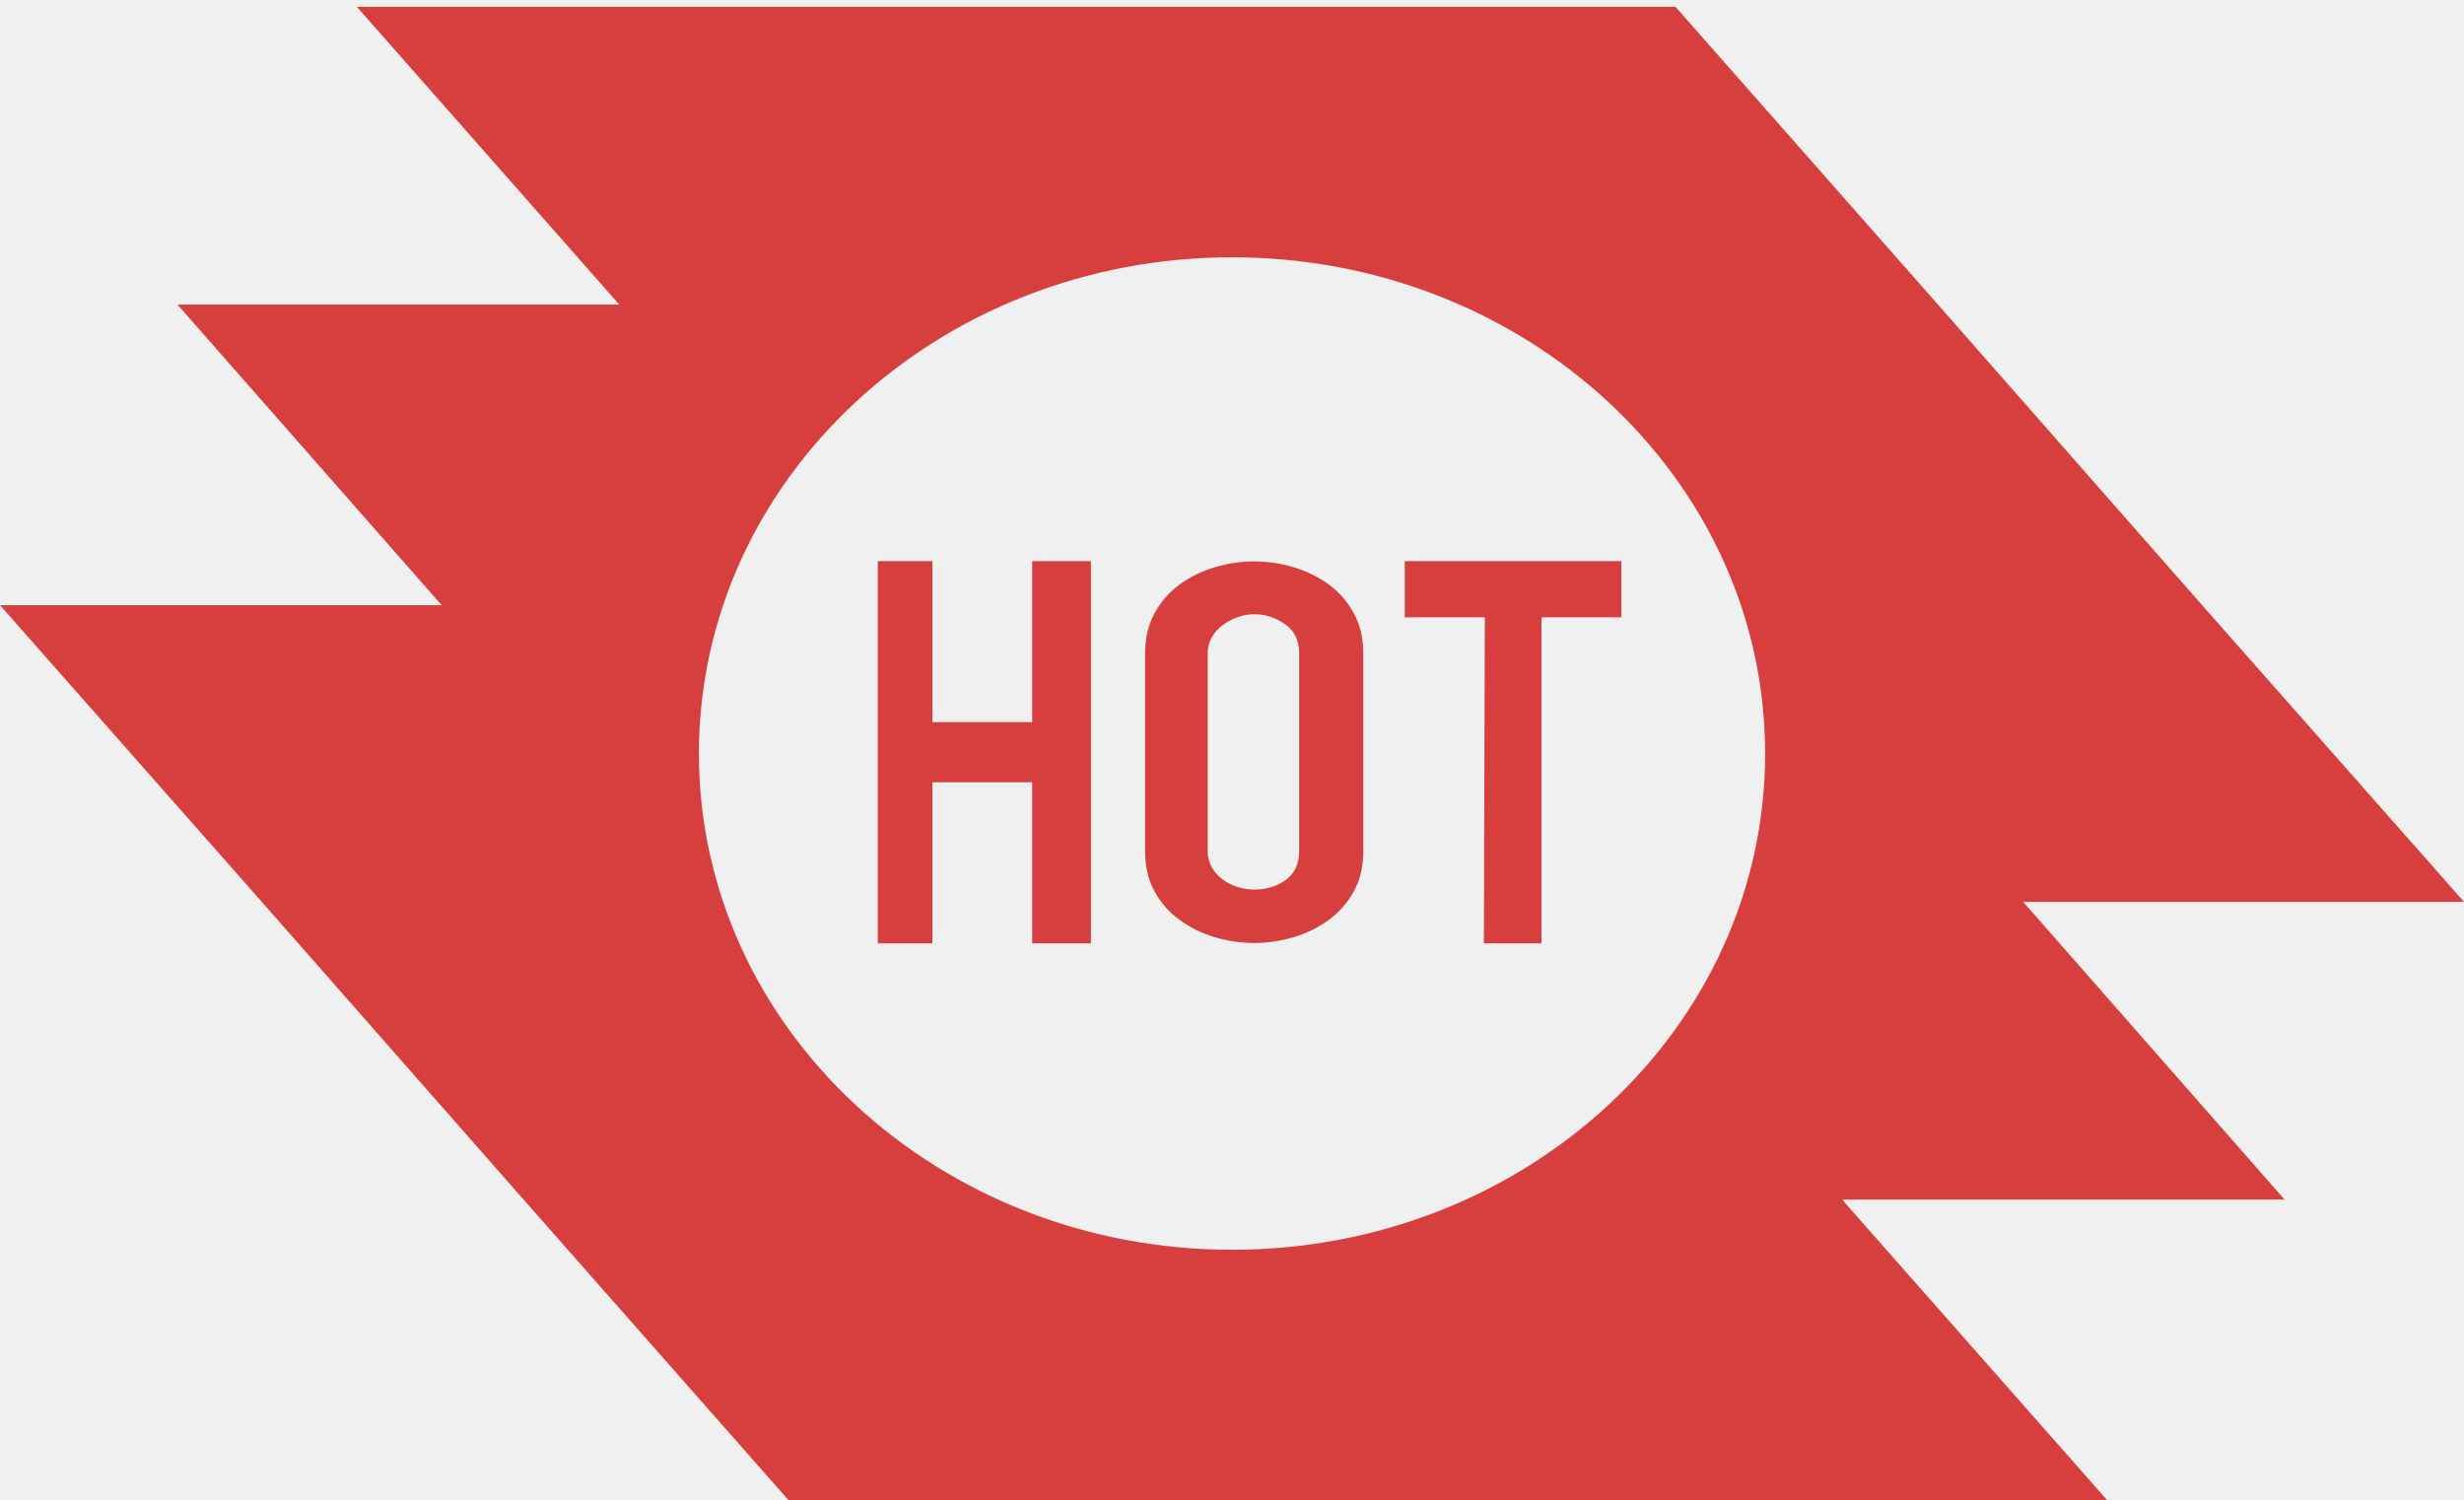
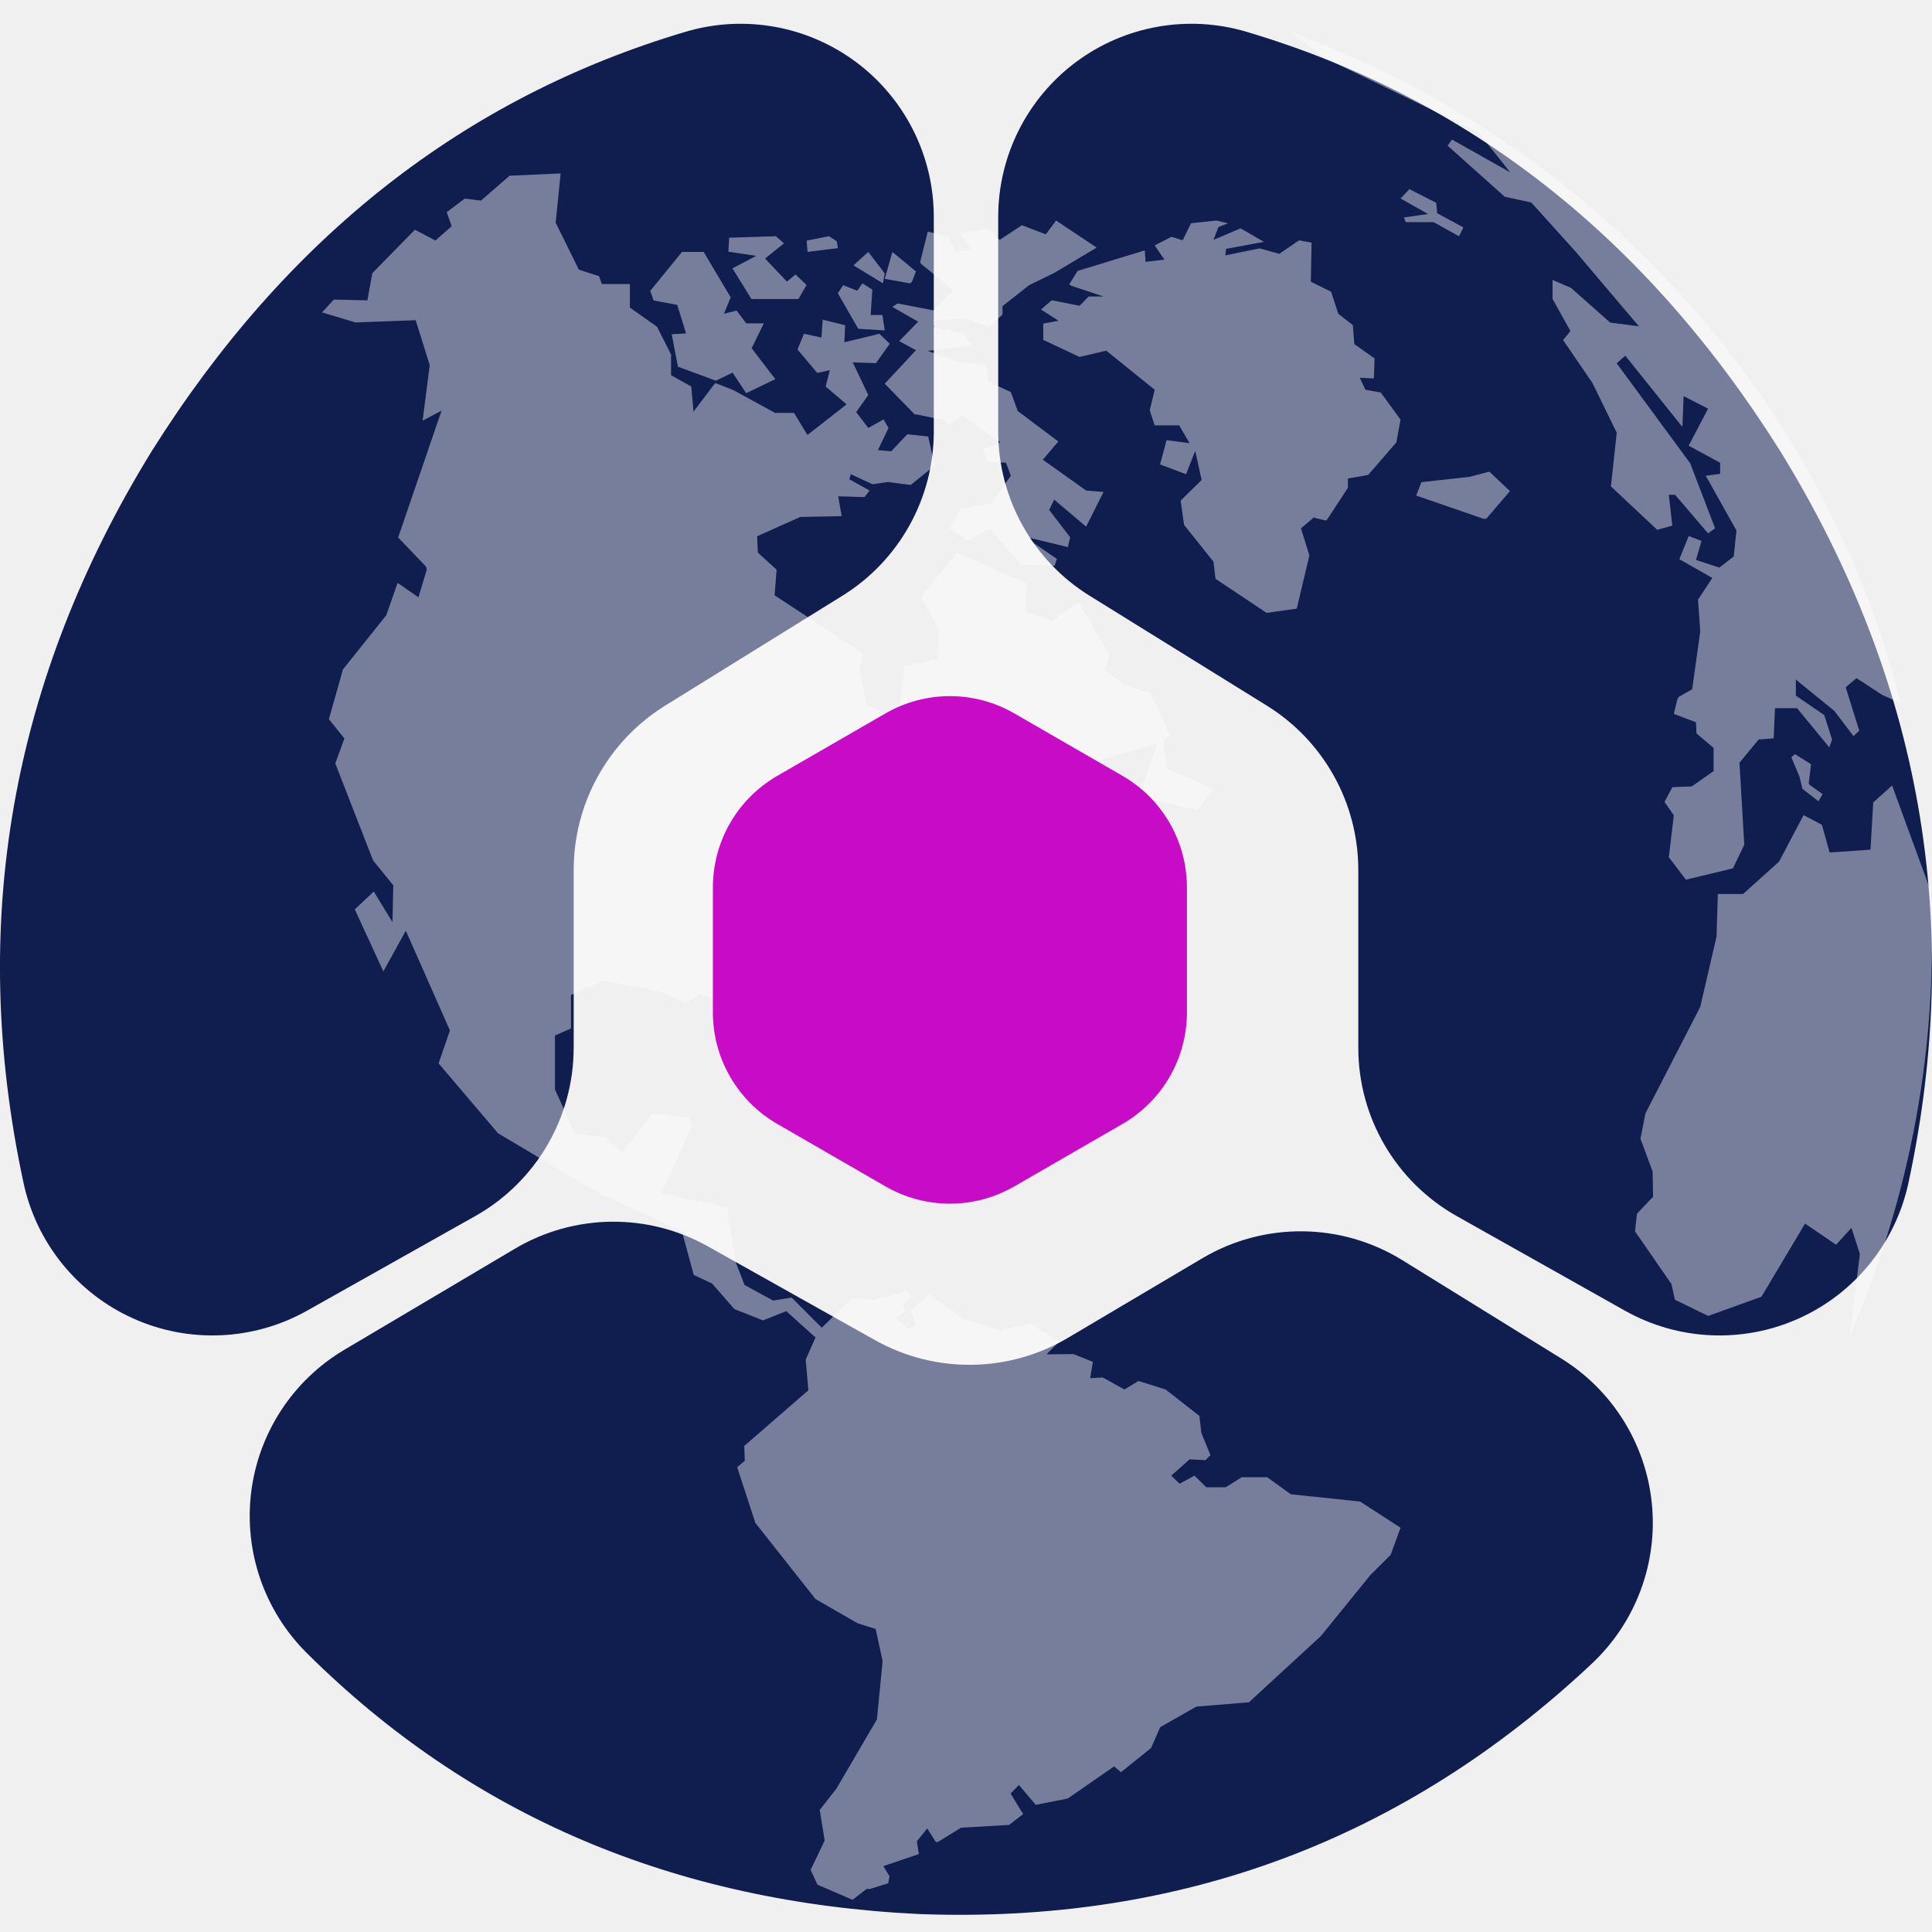
- <svg xmlns="http://www.w3.org/2000/svg" id="svg4247" version="1.1" xml:space="preserve" width="194.674" height="118.5" viewBox="0 0 194.674 118.5">
-   <defs id="defs4251">
-     <clipPath clipPathUnits="userSpaceOnUse" id="clipPath4265">
-       <path d="M 0,122.8 H 396.5 V 0 H 0 Z" id="path4267" />
-     </clipPath>
-   </defs>
-   <g id="g4255" transform="matrix(1.25,0,0,-1.25,0,118.5)">
-     <g id="g4269" transform="translate(205.4804,73.0588)" />
-     <g id="g4273" transform="translate(211.8681,73.0588)" />
-     <g id="g4277" transform="translate(246.1811,79.8523)" />
-     <g id="g4281" transform="translate(252.8222,73.0588)" />
-     <g id="g4313" transform="translate(189.6283,40.822)" />
-     <g id="g4317" transform="translate(207.1688,39.8079)" />
-     <g id="g4381" transform="translate(76.3354,40.9812)">
-       <path d="m 0,0 c 0,-0.817 0.452,-1.426 1.004,-1.812 0.552,-0.391 1.204,-0.596 1.955,-0.596 0.75,0 1.405,0.205 1.956,0.596 0.55,0.386 0.863,0.995 0.863,1.812 v 12.53 c 0,0.82 -0.313,1.428 -0.863,1.815 -0.551,0.388 -1.206,0.649 -1.956,0.649 -0.751,0 -1.403,-0.261 -1.955,-0.649 C 0.452,13.958 0,13.35 0,12.53 Z m -3.958,12.537 c 0,0.952 0.202,1.801 0.604,2.535 0.401,0.735 0.934,1.335 1.593,1.814 0.657,0.477 1.396,0.839 2.219,1.082 0.819,0.242 1.645,0.365 2.478,0.365 0.831,0 1.658,-0.123 2.481,-0.365 0.818,-0.243 1.558,-0.605 2.214,-1.082 0.662,-0.479 1.191,-1.079 1.595,-1.814 0.405,-0.734 0.605,-1.583 0.605,-2.535 V 0.006 c 0,-0.973 -0.2,-1.825 -0.605,-2.547 C 8.822,-3.266 8.293,-3.863 7.631,-4.341 6.975,-4.82 6.235,-5.184 5.417,-5.424 4.594,-5.667 3.767,-5.788 2.936,-5.788 c -0.833,0 -1.659,0.121 -2.478,0.364 -0.823,0.24 -1.562,0.604 -2.219,1.083 -0.659,0.478 -1.192,1.075 -1.593,1.8 -0.402,0.722 -0.604,1.574 -0.604,2.547 z" style="fill:#d73f3f;fill-opacity:1;fill-rule:nonzero;stroke:none" id="path4383" />
-     </g>
-     <g id="g4385" transform="translate(65.2392,59.3313)">
-       <path d="M 0,0 V -10.177 H -6.308 V 0 h -3.449 v -24.159 h 3.449 v 10.18 H 0 v -10.18 H 3.713 V 0 Z" style="fill:#d73f3f;fill-opacity:1;fill-rule:nonzero;stroke:none" id="path4387" />
-     </g>
-     <g id="g4389" transform="translate(102.4799,59.3313)">
-       <path d="m 0,0 h -13.691 v -3.553 h 5.06 L -8.69,-24.159 h 3.64 V -3.553 H 0 Z" style="fill:#d73f3f;fill-opacity:1;fill-rule:nonzero;stroke:none" id="path4391" />
-     </g>
-     <g id="g201">
-       <g transform="translate(77.871,15.804)" id="g4393">
-         <path id="path4395" style="fill:#d73f3f;fill-opacity:1;fill-rule:nonzero;stroke:none" d="M 0,0 C -18.61,0 -33.696,14.043 -33.696,31.364 -33.696,48.69 -18.61,62.732 0,62.732 18.609,62.732 33.696,48.69 33.696,31.364 33.696,14.043 18.609,0 0,0 M 50.003,21.992 H 77.869 L 61.207,40.868 44.619,59.744 28.031,78.564 h -83.347 l 16.588,-18.82 h -27.927 l 16.59,-18.876 0.129,-0.127 H -77.87 L -61.214,21.865 -44.617,2.989 -28.029,-15.832 H 55.318 L 38.721,2.989 38.599,3.171 H 66.53 Z" />
-       </g>
-     </g>
+ <svg xmlns="http://www.w3.org/2000/svg" width="60" height="60">
+   <g fill="none" fill-rule="evenodd">
+     <path d="M17.817 32.538v-5.524a6 6 0 0 1 2.839-5.099l5.506-3.414A6 6 0 0 0 29 13.402V6.739A6 6 0 0 0 21.294.986C14.413 3.028 8.885 7.37 4.712 14.011.333 21.125-.994 28.7.73 36.733a6 6 0 0 0 8.808 3.97l5.22-2.936a6 6 0 0 0 3.058-5.23zM42.183 32.538v-5.524a6 6 0 0 0-2.839-5.099l-5.506-3.414A6 6 0 0 1 31 13.402V6.739A6 6 0 0 1 38.706.986c6.881 2.042 12.409 6.383 16.582 13.025 4.379 7.114 5.706 14.688 3.981 22.722a6 6 0 0 1-8.808 3.97l-5.22-2.936a6 6 0 0 1-3.058-5.23zM37.338 39.077l-4.172 2.471a6 6 0 0 1-5.994.07l-5.184-2.909a6 6 0 0 0-5.995.07l-5.296 3.138a6 6 0 0 0-1.172 9.417c5.077 5.048 11.423 7.75 19.04 8.109 8.073.301 15.03-2.292 20.872-7.778a6 6 0 0 0-.951-9.476l-4.933-3.052a6 6 0 0 0-6.215-.06z" fill="#0F1D4F" />
+     <path d="M20.194 9.033l.104.298.734.137.274.887-.445.025.193 1.008 1.178.435.519-.25.422.637.905-.435-.734-.96.378-.774h-.549l-.296-.395-.393.097.208-.508-.838-1.411h-.674l-.986 1.21zm2.45-1.651l-.023.434.864.13-.737.388.588.952h1.46l.253-.434-.343-.328-.268.221-.678-.716.588-.472-.252-.22-1.453.045zm3.098-.046l-.693.137.031.35.94-.116-.032-.213-.246-.158zm1.224.488l-.461.417.915.557.056-.308-.51-.666zm.748 0l-.238.835.775.14.068-.042.128-.327-.733-.606zm1.098-.631l-.237.955.046.061.993.803-.626.626-1.108-.214-.168.107.802.459-.588.604.52.282-.97 1.04.931.955h.061l.848.176.145.145.412-.298 1.192.84-.542.222.152.39.565.023.153.405-.626.871-.955.153-.305.627.52.344h.068l.65-.344.969 1.1 1.038.046.07-.214-1.016-.695 1.359.329.069-.306-.65-.848.153-.321.993.84.542-1.077-.542-.046-1.344-.956.481-.565-1.26-.948-.214-.588-.695-.321-.084-.505-.932-.145-.87-.306 1.367-.175-.26-.367-.931-.199.068-.191.863-.084.802.26.413-.375v-.26l.824-.65.794-.389 1.306-.78-1.26-.84-.32.428-.741-.283-.695.459-.344-.344h-.061l-.825.13.367.52-.497.06-.236-.473-.634-.153zm-2.626 1.665l-.167.249.636 1.104.82.05-.07-.478h-.366l.052-.786-.308-.199-.16.23-.437-.17zm7.625.35l-.284.288-.867-.171-.33.288.545.35-.476.086v.506l1.128.53.829-.195 1.504 1.214-.153.639.153.467h.76l.322.553-.714-.094-.2.755.806.304.284-.724.2.903-.652.639.107.755.913 1.144.062.53 1.588 1.059.936-.133.392-1.65-.261-.841.391-.335.391.093.07-.093.606-.927v-.288l.629-.109.874-1.012.131-.708-.614-.841-.476-.086-.176-.374.437.024.023-.623-.629-.444-.046-.592-.453-.35-.222-.685-.63-.312.023-1.214-.39-.07-.615.42-.606-.171-1.066.218.022-.202 1.175-.218-.722-.42-.844.357.154-.397.299-.117-.368-.085-.783.085-.26.53-.346-.11-.522.266.3.443-.584.07-.023-.358-2.087.639-.261.42.084.047.983.327h-.46zm11.82 5.602l-1.489.164-.161.416 2.087.72h.09l.735-.858-.639-.605-.623.163zm-1.86-8.936l-.276.291.09.05.765.431-.75.108.059.145h.863l.788.437.127-.247v-.031l-.804-.437-.03-.323-.833-.424zm11.86 17.642l.256.61.088.372.499.384.128-.218-.425-.308v-.076l.067-.546-.499-.314-.114.096zm4.323 4.14a30.325 30.325 0 0 1-2.502 13.798l.308-2.511-.262-.811-.478.525-.962-.657-1.355 2.272-1.655.595-1.032-.503-.108-.486-1.131-1.638.061-.549.5-.525-.015-.788-.377-1.012.154-.788 1.702-3.307.507-2.186.04-1.322h.784l1.117-1.004.762-1.445.57.302.238.857 1.27-.085.085-1.468.586-.525 1.193 3.26zM40.097 1C49.427 4.433 56.6 12.217 59.03 21.84l-.578-.26-.797-.52-.336.283.422 1.348-.18.169-.594-.782-1.195-.973v.498l.883.606.242.758-.086.245-1-1.218h-.688l-.039.935-.469.038-.594.72.149 2.544-.351.736-1.462.352-.531-.697.156-1.302-.289-.414.242-.46.602-.023.68-.475v-.72l-.531-.452-.016-.345-.688-.26.11-.46.047-.07.414-.237.25-1.8-.07-.981.445-.674-1.024-.583.29-.72.398.153-.172.59.726.238.446-.345.086-.805-.953-1.7.445-.062v-.345l-.977-.528.602-1.15-.758-.39-.039.957-1.774-2.214-.266.238 2.282 3.103.774 2.022-.22.154-1.023-1.196h-.195l.11.958-.47.13-1.437-1.348.18-1.67-.758-1.548-.907-1.326.227-.283-.555-.996v-.59l.57.245 1.22 1.08.89.115-1.953-2.306-1.39-1.54-.821-.176-1.774-1.586.133-.192 1.812 1.02-.992-1.242-4.742-2.299L40.098 1zm-5.774 19.813l.13-.468-.957-1.639-.827.577-.819-.288.016-.882-2.144-.952-1.11 1.373.566 1.062-.069.881-1.018.203-.199 1.639-.972-.422-.222-1.084.092-.53-2.734-1.795.062-.796-.582-.53-.023-.508 1.34-.6 1.286-.024-.107-.617.819.024.153-.203-.628-.351.046-.156.674.312.475-.07.712.093.742-.6-.199-.906-.65-.07-.498.53-.414-.038.33-.687-.154-.265-.474.265-.376-.492.376-.53-.483-1.015.72.024.429-.601-.322-.312-1.087.265.023-.53-.697-.172-.038.554-.544-.117-.199.491.613.726.39-.086-.13.507.651.554-1.217.952-.414-.686h-.59l-1.3-.71-.56-.219-.673.89-.07-.78-.627-.352v-.64l-.437-.866-.842-.593V8.82h-.873l-.084-.242-.628-.203-.72-1.46.154-1.528-1.585.07-.888.772-.505-.062-.559.421.153.437-.505.445-.636-.336-1.324 1.35-.153.843-1.042-.023-.367.398 1.041.312 1.868-.07.437 1.396-.222 1.725.589-.313-1.348 3.94.866.906.023.094-.26.858-.629-.437h-.022l-.345.991-1.347 1.685-.437 1.545.482.601-.283.773 1.172 3.012.628.772-.024 1.147-.581-.952-.59.554.888 1.927.697-1.264 1.37 3.098-.352 1.022 1.845 2.17 3.002 1.786 2.71 1.264.367 1.35.567.266.696.795.889.352.72-.29.91.82-.306.687.084.952-2.013 1.748h.023l.015.444-.237.195.566 1.733 1.868 2.364 1.302.75.566.179.215.998-.176 1.81-1.256 2.146-.52.664.153.952-.437.912.214.46 1.088.469.436-.336h.107l.567-.179.038-.218-.191-.313 1.102-.374-.061-.398.321-.398.269.421h.06l.72-.444 1.493-.086.437-.336-.39-.64.26-.265.52.617.996-.196 1.439-.998.214.18.934-.75.284-.648 1.125-.64 1.63-.132 2.236-2.06 1.539-1.896.628-.624.306-.843-1.256-.812-2.151-.226-.735-.53H38.565l-.498.312h-.605l-.367-.36-.46.25-.26-.25.567-.506.497.023.153-.156-.283-.687-.061-.53-1.05-.82-.841-.265-.437.265-.674-.374-.39.023.084-.507-.605-.242-.834.008.398-.398-.903-.554-.934.21-1.133-.343-1.08-.78-.544.507.13.476-.237.086-.39-.32.29-.218-.076-.164.253-.258-.1-.218-1.026.28h-.038l-.612-.038-.07.023-.91.882-.934-.936-.575.093-.888-.484-.275-.71-.268-1.7-2.044-.43.964-2.107-.114-.25-1.11-.132-.942 1.225-.498-.476-.972-.11-.628-1.38v-1.678l.497-.218v-1.038l.98-.445 1.8.336.78.35.437-.265 2.435.75v.928l.865 1.046.436-.227-.544-.99v-.773l2.282-1.553.414-.398-.223-.952.023-.062.628-.468.069.35 1.172-1.084.735-.039.85-.82 2.166-.553-.842.64.674.265v-.062l.957-.843-.024-.484-.543-.117-.873-.772.781-.906.789.063.214-.219 1.761-.507-.413 1.24-.368.375 2.037.445.497-.663-1.432-.6-.13-.844.2-.218-.33-.773-.283-.53-.865-.289-.52-.421z" fill-opacity=".43" fill="#FFF" />
+     <path d="M31.5 22.155l3.361 1.94a4 4 0 0 1 2 3.464v3.882a4 4 0 0 1-2 3.464l-3.361 1.94a4 4 0 0 1-4 0l-3.361-1.94a4 4 0 0 1-2-3.464v-3.882a4 4 0 0 1 2-3.464l3.361-1.94a4 4 0 0 1 4 0z" fill="#C80BC7" />
  </g>
</svg>
